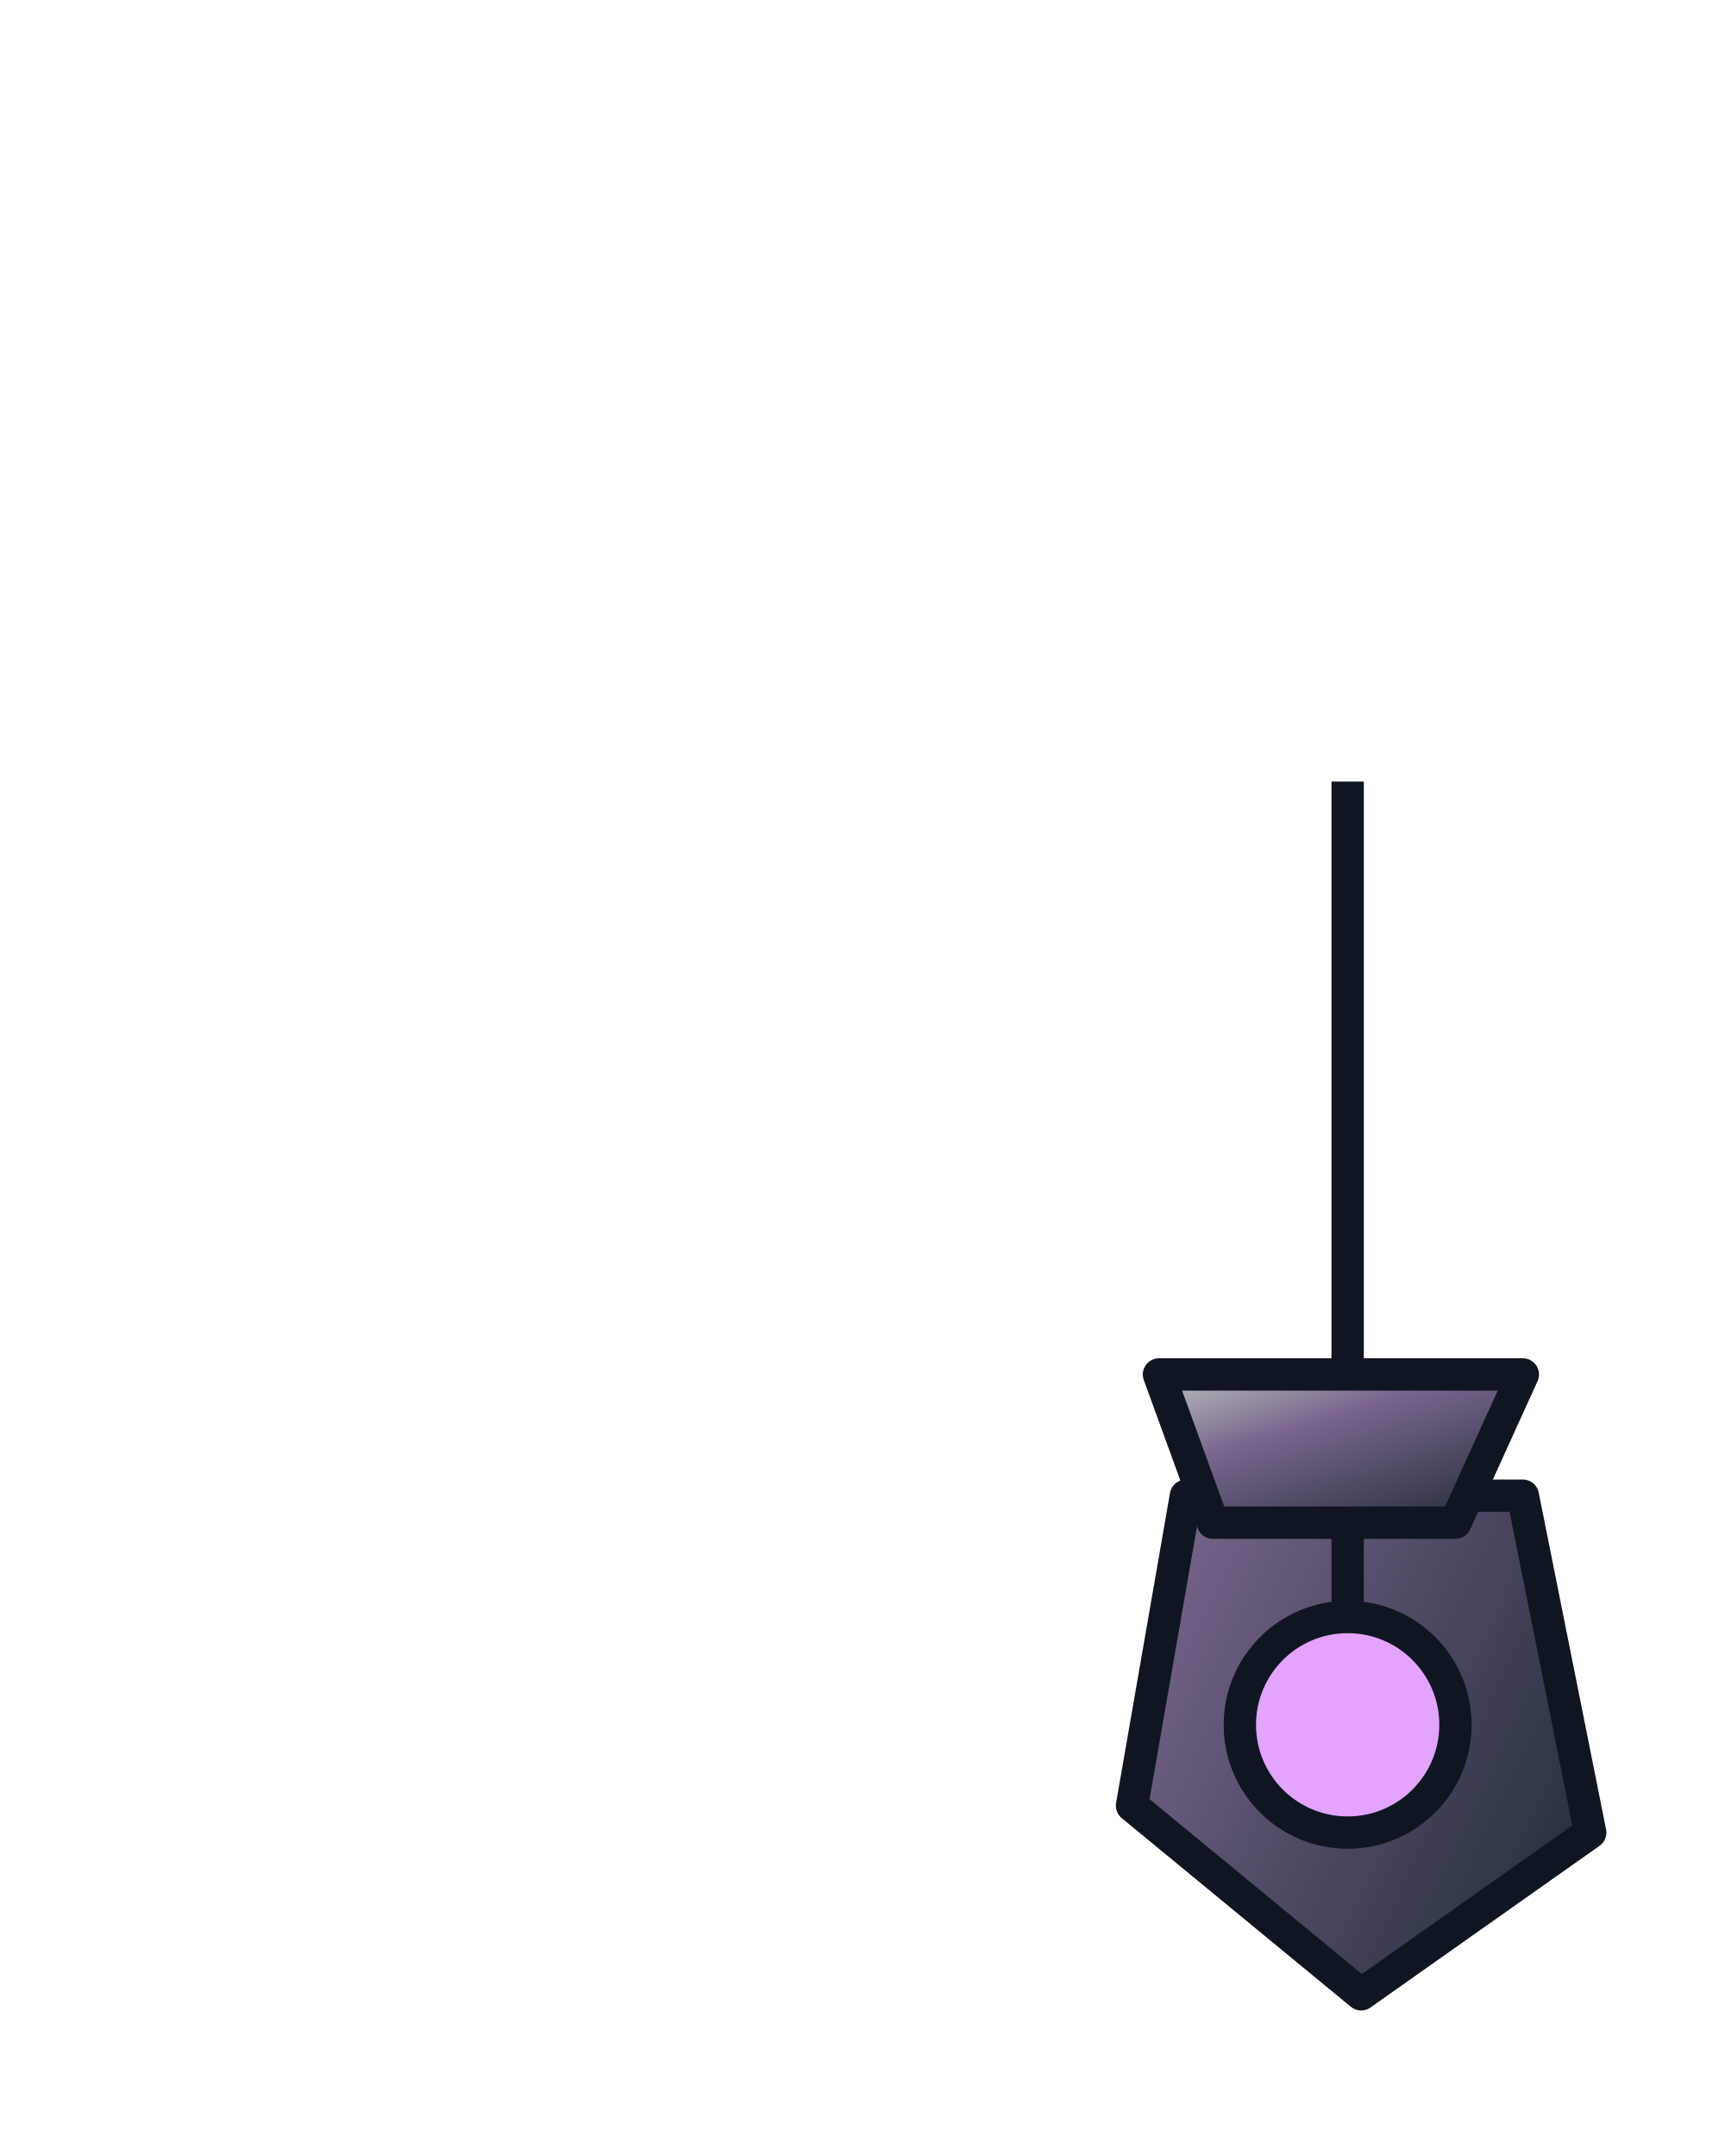
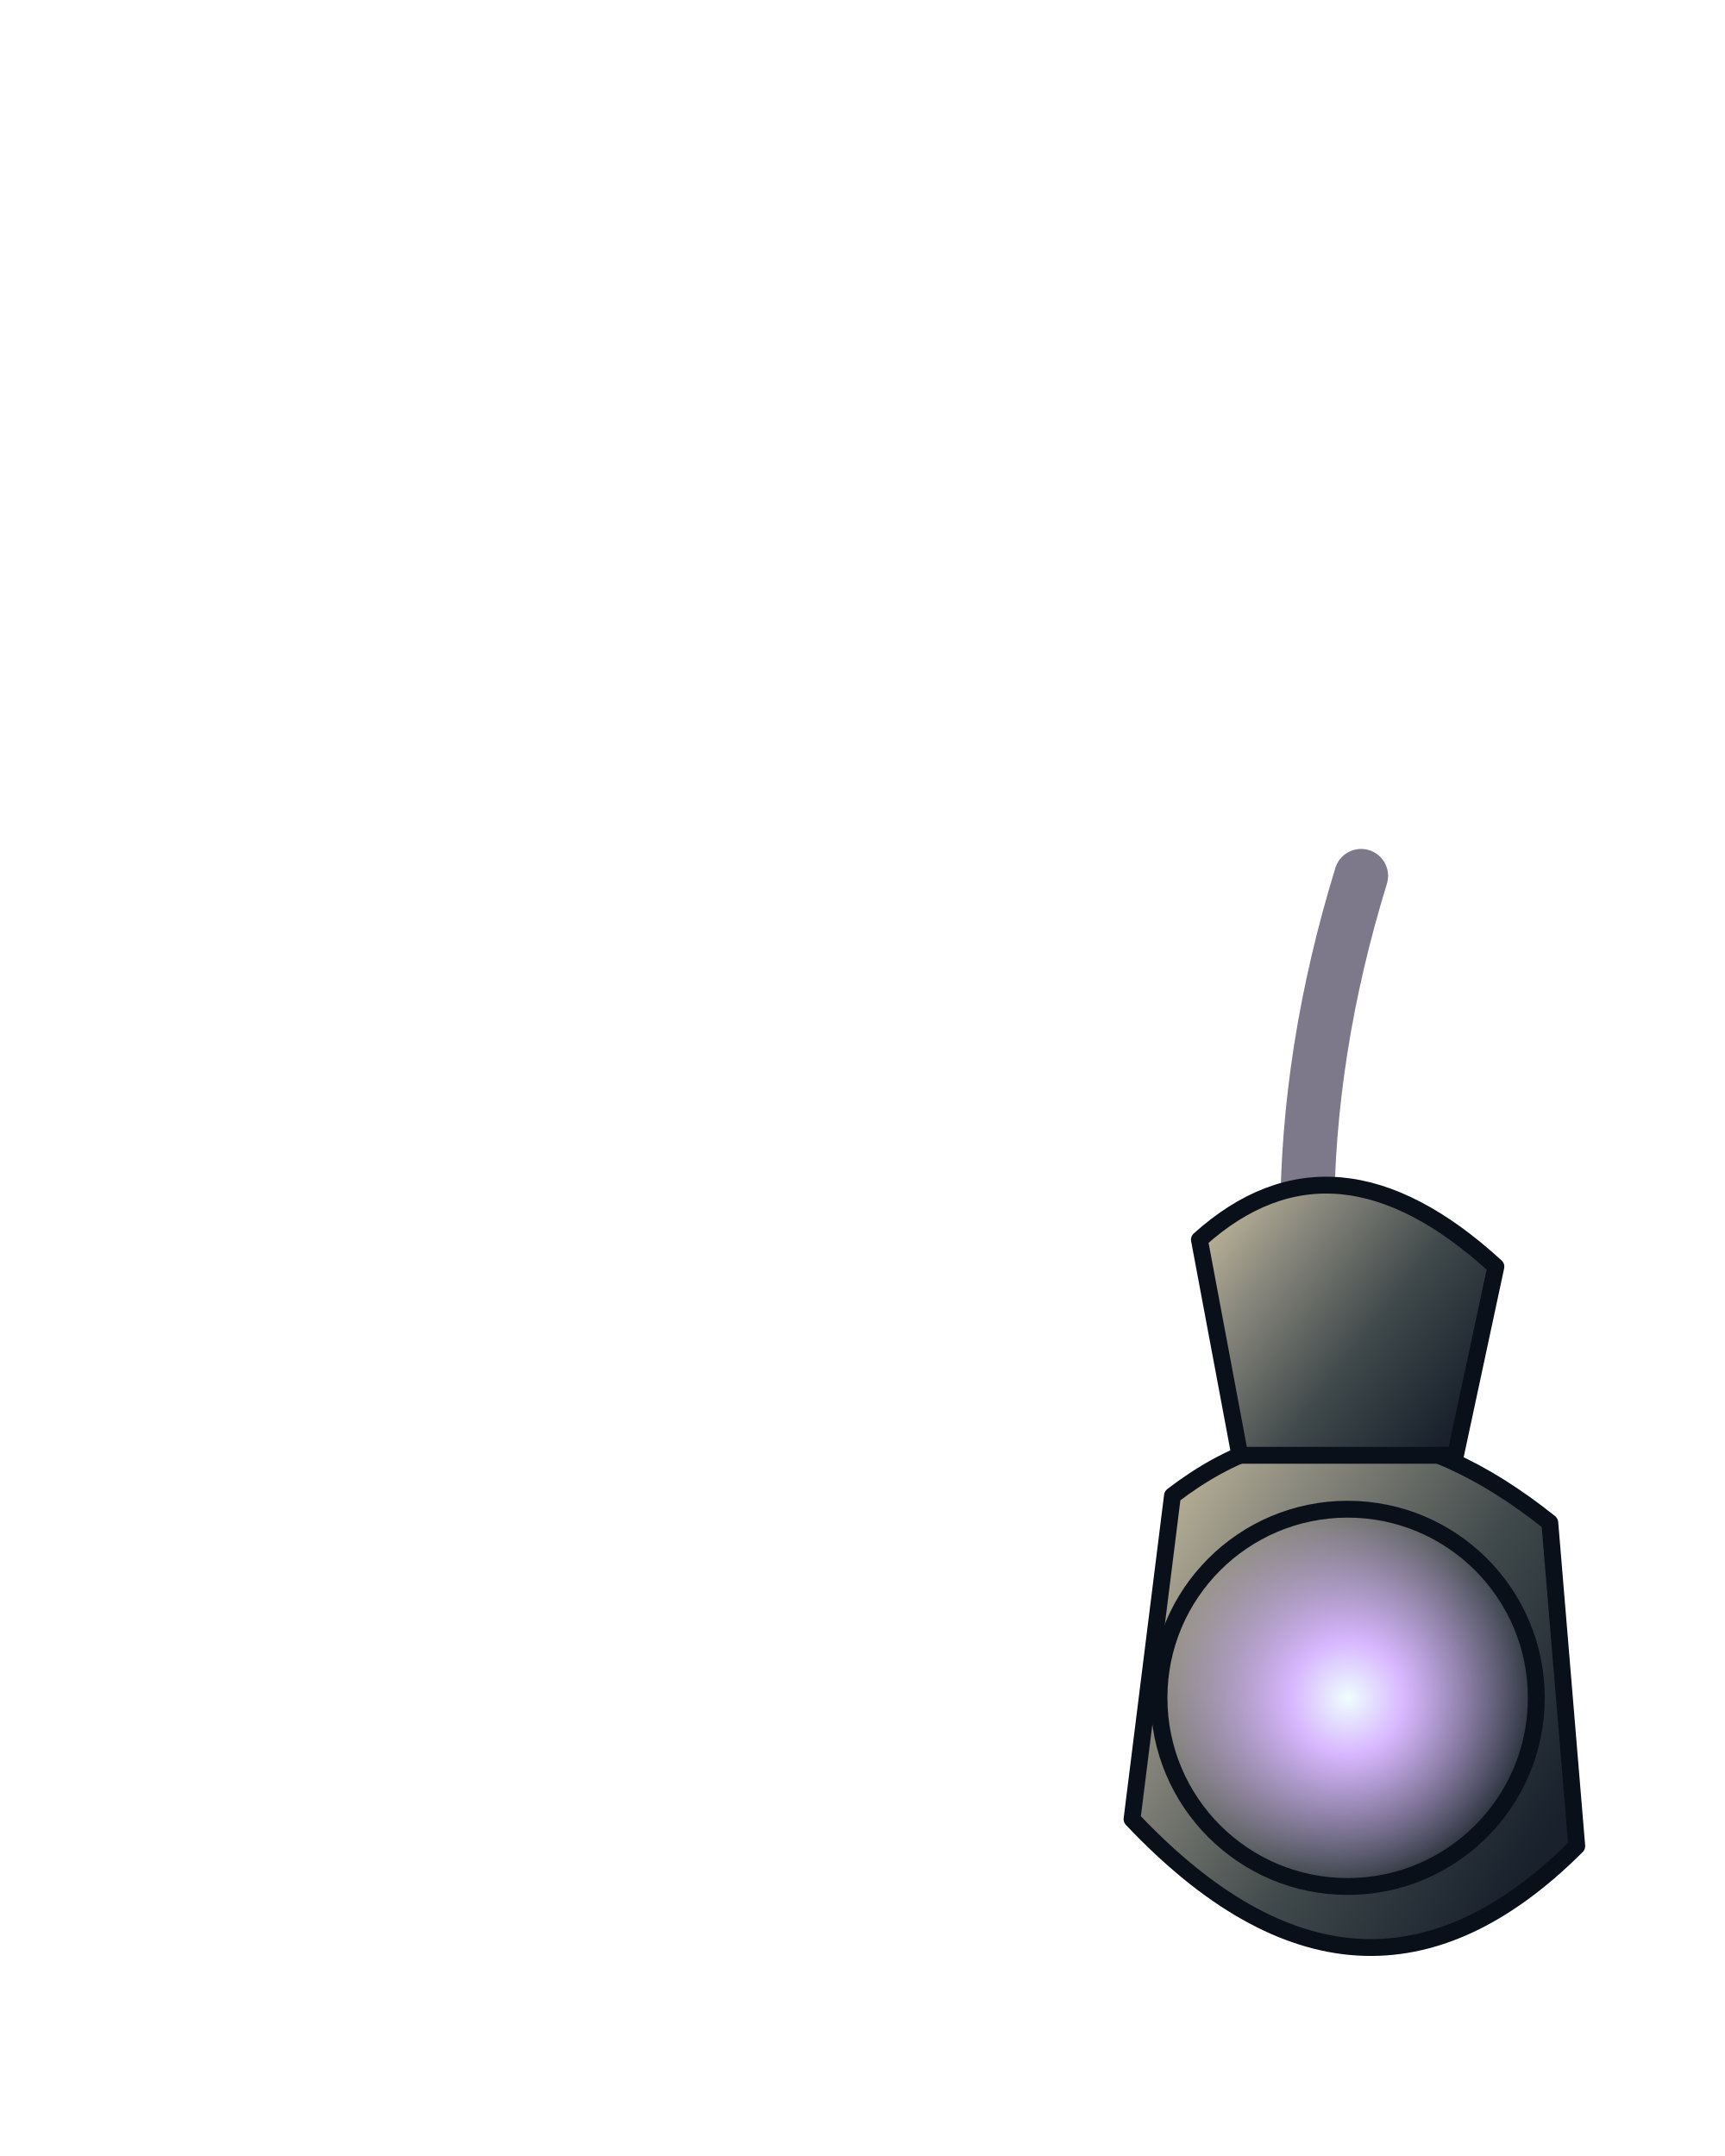
<svg xmlns="http://www.w3.org/2000/svg" width="128" height="160" viewBox="0 0 128 160">
  <defs>
-     <linearGradient id="skin" x1="0" y1="0" x2="1" y2="1">
-       <stop stop-color="#78668c" />
-       <stop offset="1" stop-color="#282336" />
+     <radialGradient id="skin" cx=".32" cy=".24" r=".85">
+       <stop stop-color="#837c92" />
+       <stop offset=".52" stop-color="#191924" />
+       <stop offset="1" stop-color="#080e18" />
+     </radialGradient>
+     <linearGradient id="bone" x1="0" x2="1" y2=".7">
+       <stop stop-color="#d1c5a3" />
+       <stop offset=".3" stop-color="#8a897e" />
+       <stop offset=".65" stop-color="#3f484a" />
+       <stop offset="1" stop-color="#18212c" />
    </linearGradient>
-     <linearGradient id="metal" x2=".8" y2="1">
-       <stop stop-color="#bdc3bf" />
-       <stop offset=".4" stop-color="#78668c" />
-       <stop offset="1" stop-color="#293240" />
+     <linearGradient id="cloth" x1="0" x2="1" y2=".3">
+       <stop stop-color="#10121e" />
+       <stop offset=".35" stop-color="#837c92" />
+       <stop offset=".58" stop-color="#191924" />
+       <stop offset="1" stop-color="#090e18" />
    </linearGradient>
+     <radialGradient id="glow">
+       <stop stop-color="#eefeff" />
+       <stop offset=".3" stop-color="#d8b7ff" />
+       <stop offset="1" stop-color="#d8b7ff" stop-opacity="0" />
+     </radialGradient>
  </defs>
-   <g stroke="#101621" stroke-width="2.4" stroke-linejoin="round">
-     <path d="M100 58 L100 120 M88 111 L113 111 118 136 101 148 84 134Z" fill="url(#metal)" />
-     <circle cx="100" cy="128" r="8" fill="#e2a4ff" />
-     <path d="M86 102 L113 102 108 113 90 113Z" fill="url(#metal)" />
+   <g stroke="#0a101a" stroke-width="1.25" stroke-linejoin="round" stroke-linecap="round">
+     <path d="M101 65 Q93 91 101 115" fill="none" stroke="#7e788b" stroke-width="4" />
+     <path d="M87 111 Q100 101 115 113 L117 137 Q101 153 84 135Z" fill="url(#bone)" />
+     <ellipse cx="100" cy="126" rx="14" ry="14" fill="url(#glow)" />
+     <path d="M89 92 Q99 83 111 94 L108 108 92 108Z" fill="url(#bone)" />
  </g>
</svg>
